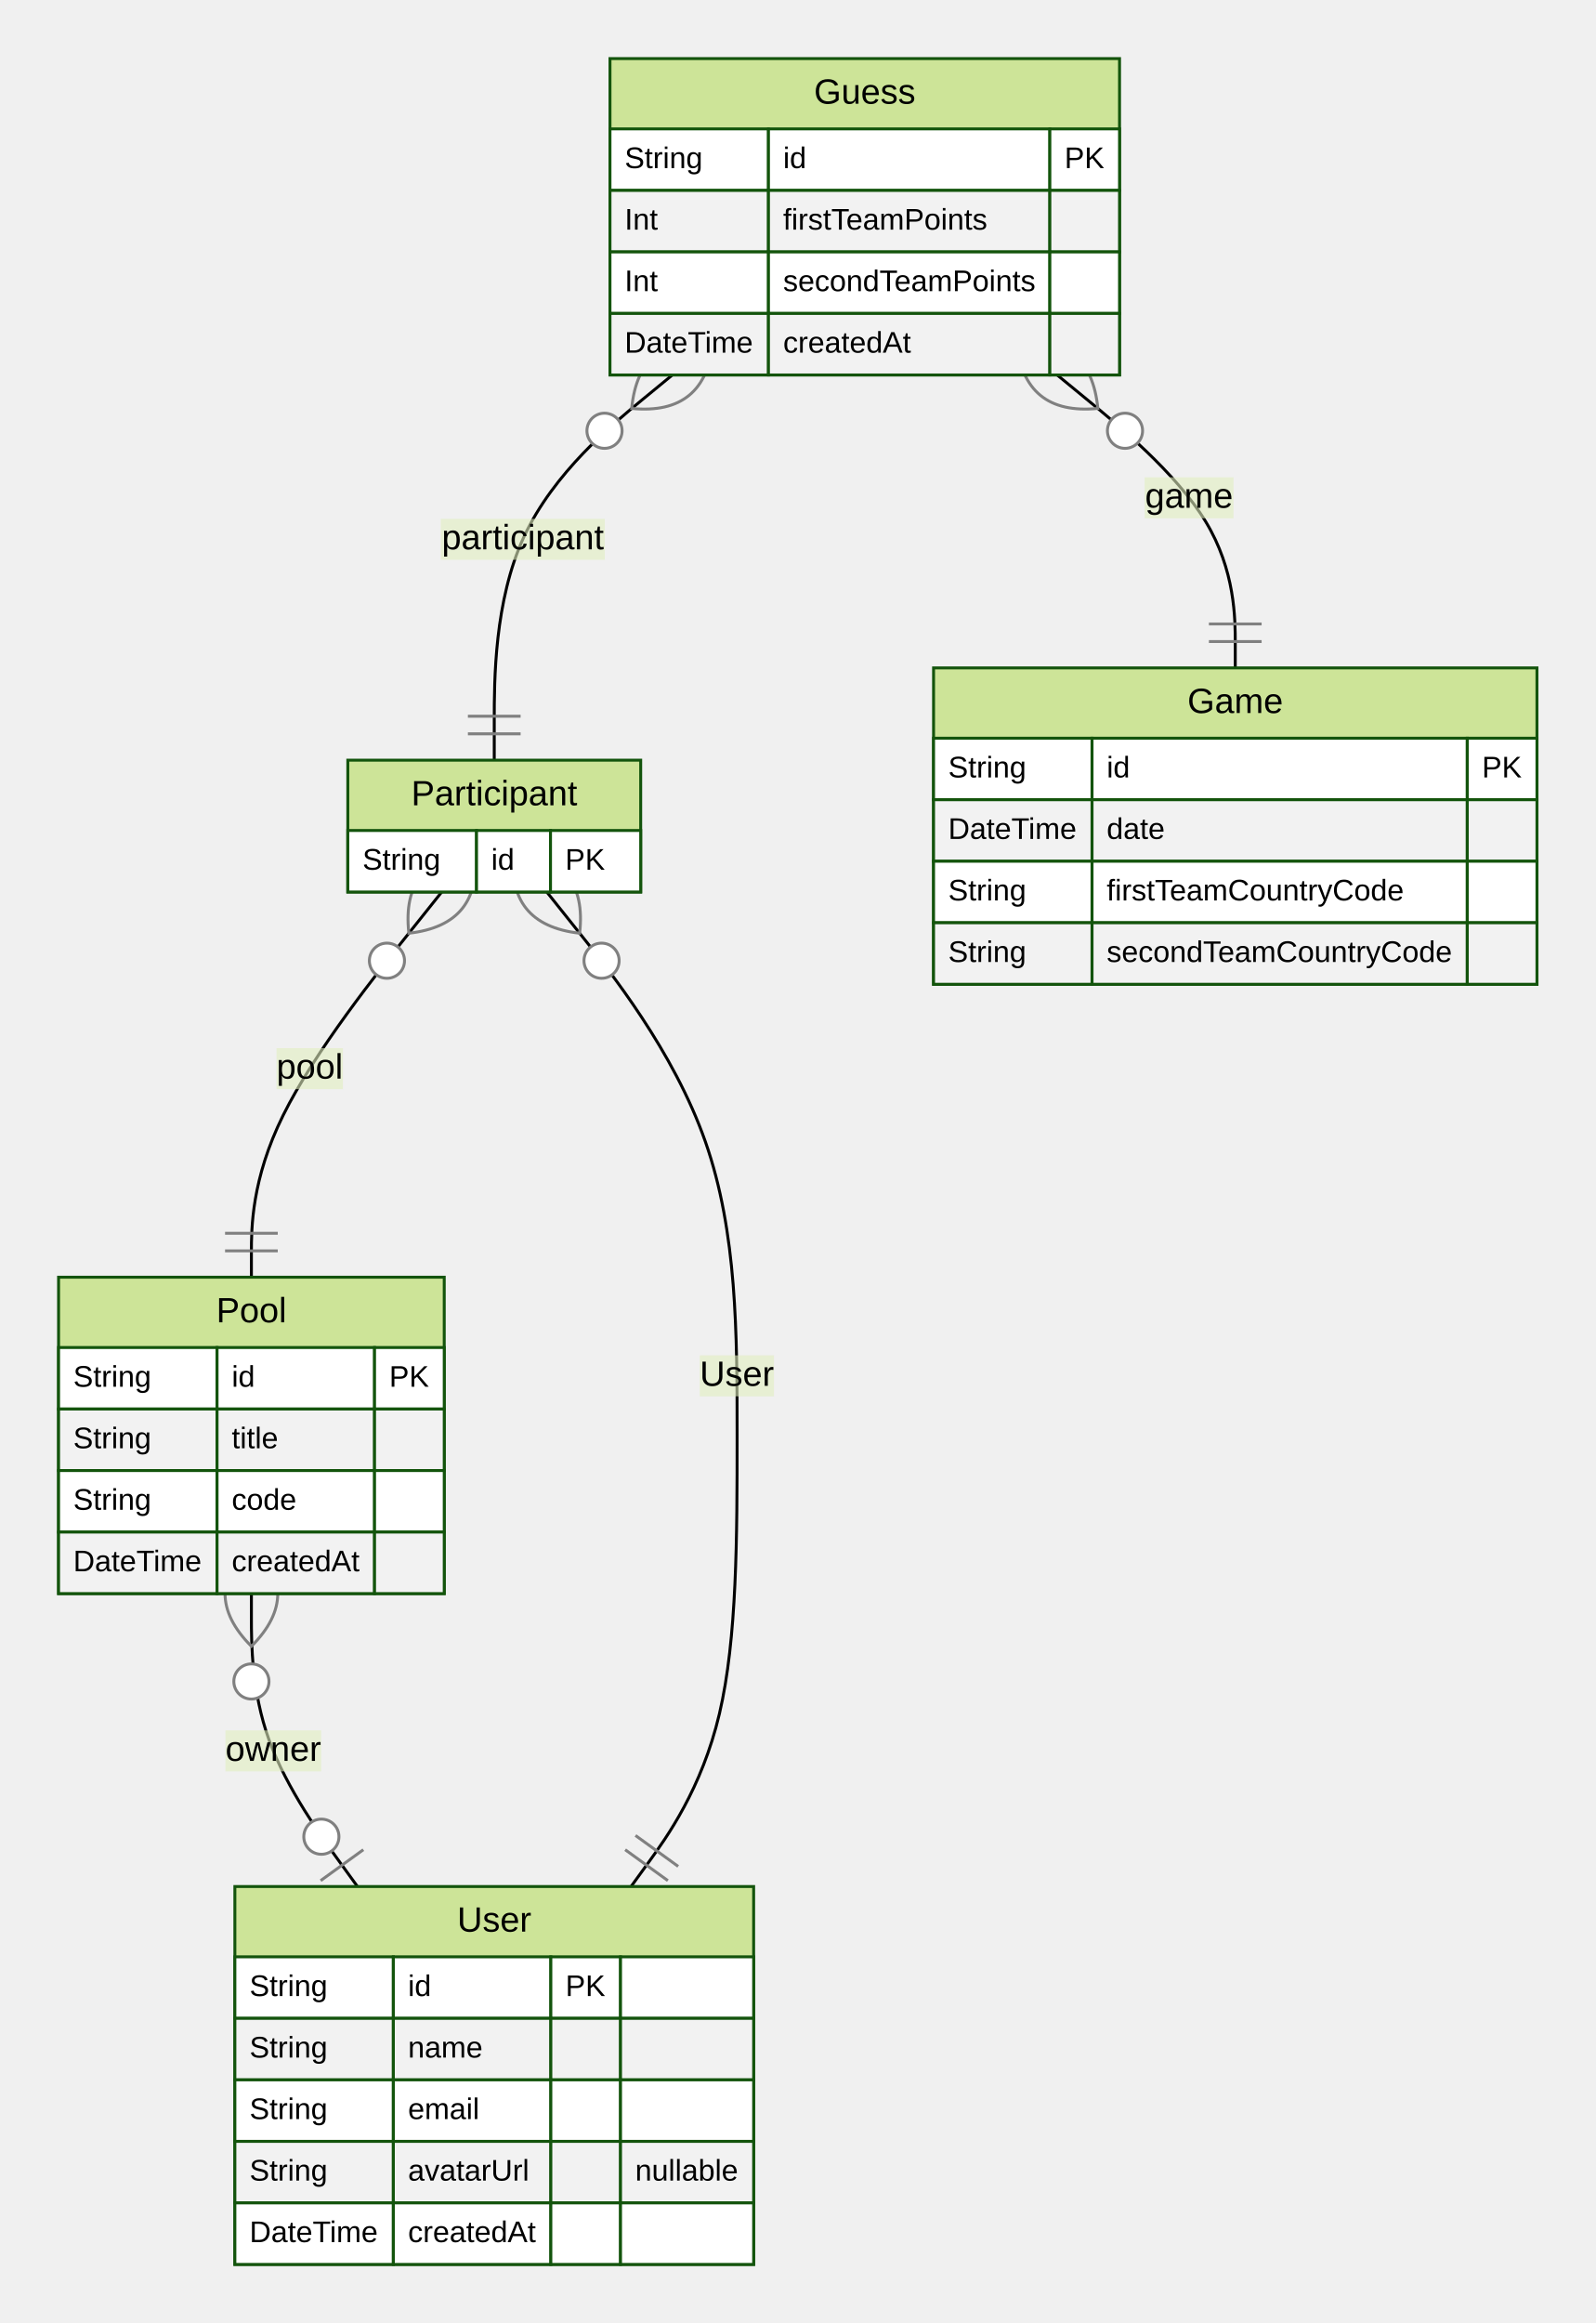
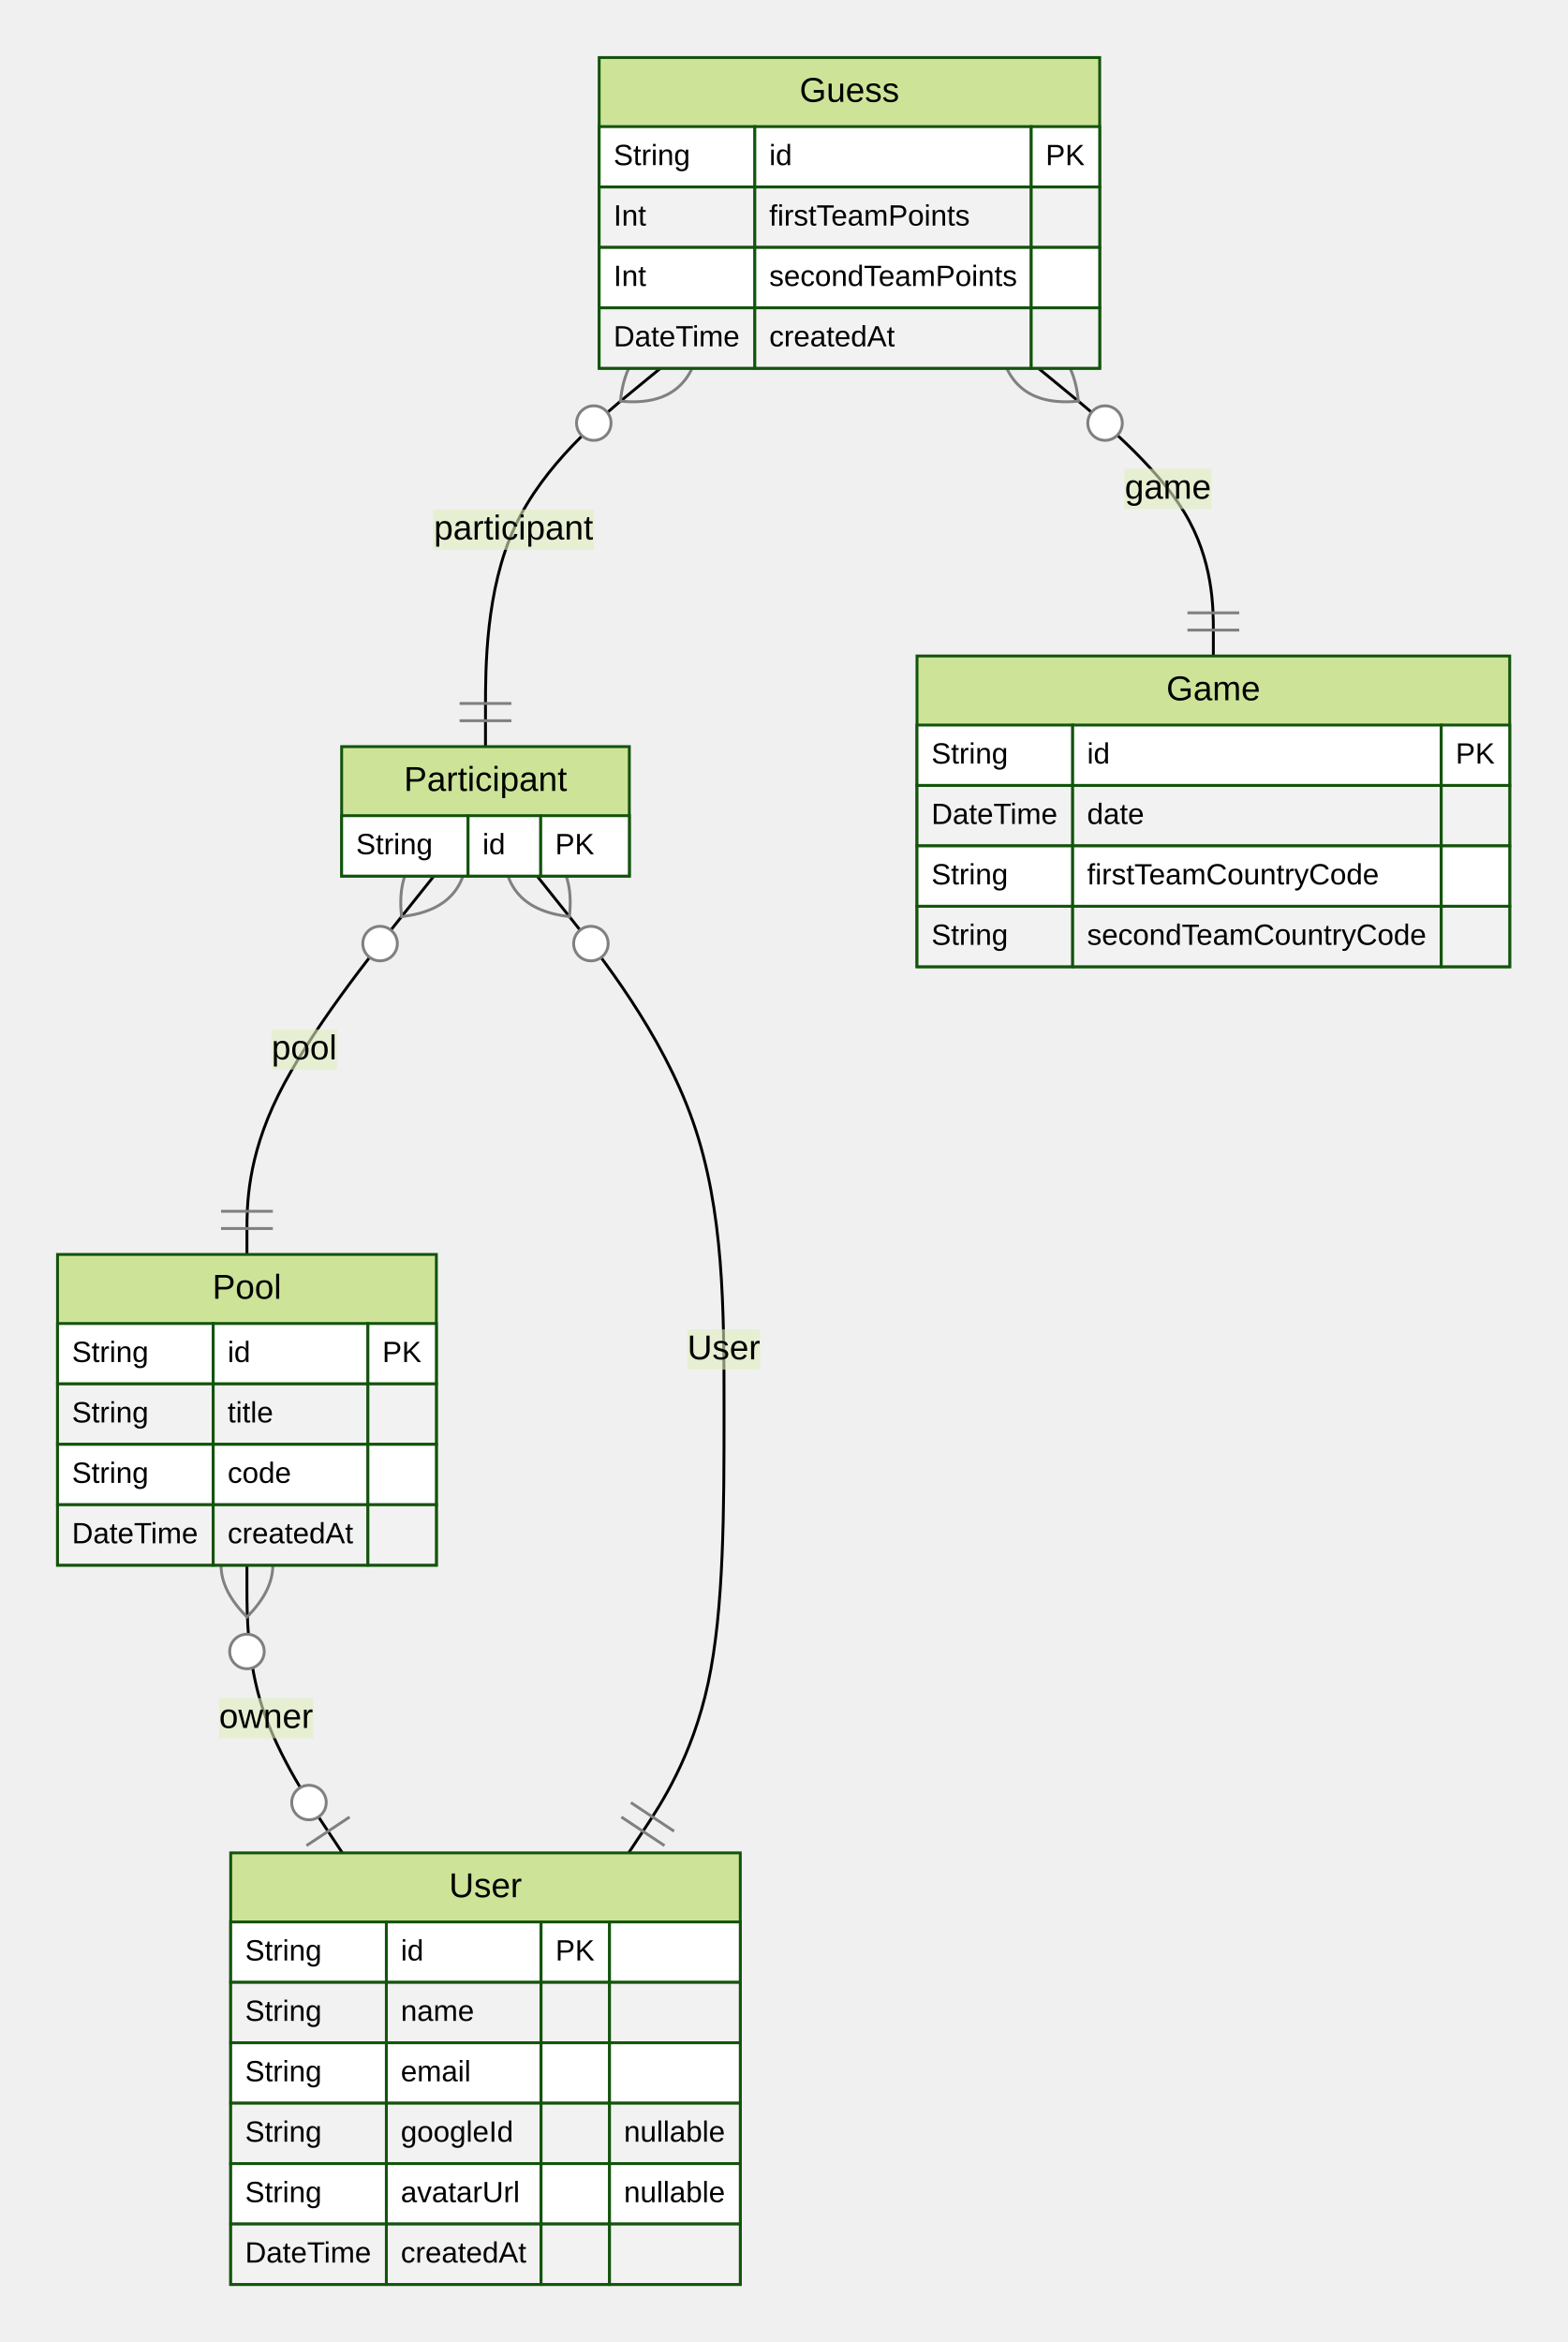
- <svg xmlns="http://www.w3.org/2000/svg" aria-labelledby="chart-title-mermaid-0 chart-desc-mermaid-0" role="img" viewBox="0 0 544.791 793" style="max-width: 544.791px; background-color: white;" width="100%" id="mermaid-0">
+ <svg xmlns="http://www.w3.org/2000/svg" aria-labelledby="chart-title-mermaid-0 chart-desc-mermaid-0" role="img" viewBox="0 0 544.791 814" style="max-width: 544.791px; background-color: white;" width="100%" id="mermaid-0">
  <style>#mermaid-0 {font-family:"trebuchet ms",verdana,arial,sans-serif;font-size:16px;fill:#000000;}#mermaid-0 .error-icon{fill:#552222;}#mermaid-0 .error-text{fill:#552222;stroke:#552222;}#mermaid-0 .edge-thickness-normal{stroke-width:2px;}#mermaid-0 .edge-thickness-thick{stroke-width:3.5px;}#mermaid-0 .edge-pattern-solid{stroke-dasharray:0;}#mermaid-0 .edge-pattern-dashed{stroke-dasharray:3;}#mermaid-0 .edge-pattern-dotted{stroke-dasharray:2;}#mermaid-0 .marker{fill:#000000;stroke:#000000;}#mermaid-0 .marker.cross{stroke:#000000;}#mermaid-0 svg{font-family:"trebuchet ms",verdana,arial,sans-serif;font-size:16px;}#mermaid-0 .entityBox{fill:#cde498;stroke:#13540c;}#mermaid-0 .attributeBoxOdd{fill:#ffffff;stroke:#13540c;}#mermaid-0 .attributeBoxEven{fill:#f2f2f2;stroke:#13540c;}#mermaid-0 .relationshipLabelBox{fill:hsl(78.158, 58.462%, 84.51%);opacity:0.7;background-color:hsl(78.158, 58.462%, 84.51%);}#mermaid-0 .relationshipLabelBox rect{opacity:0.5;}#mermaid-0 .relationshipLine{stroke:#000000;}#mermaid-0 :root{--mermaid-font-family:"trebuchet ms",verdana,arial,sans-serif;}</style>
  <g />
  <defs>
    <marker orient="auto" markerHeight="18" markerWidth="18" refY="9" refX="0" id="ONLY_ONE_START">
      <path d="M9,0 L9,18 M15,0 L15,18" fill="none" stroke="gray" />
    </marker>
  </defs>
  <defs>
    <marker orient="auto" markerHeight="18" markerWidth="18" refY="9" refX="18" id="ONLY_ONE_END">
      <path d="M3,0 L3,18 M9,0 L9,18" fill="none" stroke="gray" />
    </marker>
  </defs>
  <defs>
    <marker orient="auto" markerHeight="18" markerWidth="30" refY="9" refX="0" id="ZERO_OR_ONE_START">
      <circle r="6" cy="9" cx="21" fill="white" stroke="gray" />
      <path d="M9,0 L9,18" fill="none" stroke="gray" />
    </marker>
  </defs>
  <defs>
    <marker orient="auto" markerHeight="18" markerWidth="30" refY="9" refX="30" id="ZERO_OR_ONE_END">
      <circle r="6" cy="9" cx="9" fill="white" stroke="gray" />
      <path d="M21,0 L21,18" fill="none" stroke="gray" />
    </marker>
  </defs>
  <defs>
    <marker orient="auto" markerHeight="36" markerWidth="45" refY="18" refX="18" id="ONE_OR_MORE_START">
      <path d="M0,18 Q 18,0 36,18 Q 18,36 0,18 M42,9 L42,27" fill="none" stroke="gray" />
    </marker>
  </defs>
  <defs>
    <marker orient="auto" markerHeight="36" markerWidth="45" refY="18" refX="27" id="ONE_OR_MORE_END">
      <path d="M3,9 L3,27 M9,18 Q27,0 45,18 Q27,36 9,18" fill="none" stroke="gray" />
    </marker>
  </defs>
  <defs>
    <marker orient="auto" markerHeight="36" markerWidth="57" refY="18" refX="18" id="ZERO_OR_MORE_START">
      <circle r="6" cy="18" cx="48" fill="white" stroke="gray" />
      <path d="M0,18 Q18,0 36,18 Q18,36 0,18" fill="none" stroke="gray" />
    </marker>
  </defs>
  <defs>
    <marker orient="auto" markerHeight="36" markerWidth="57" refY="18" refX="39" id="ZERO_OR_MORE_END">
      <circle r="6" cy="18" cx="9" fill="white" stroke="gray" />
      <path d="M21,18 Q39,0 57,18 Q39,36 21,18" fill="none" stroke="gray" />
    </marker>
  </defs>
-   <path marker-start="url(#ZERO_OR_MORE_START)" marker-end="url(#ZERO_OR_ONE_END)" fill="none" stroke="gray" d="M85.841,544L85.841,552.333C85.841,560.667,85.841,577.333,91.876,594C97.911,610.667,109.981,627.333,116.016,635.667L122.051,644" class="er relationshipLine" />
-   <path marker-start="url(#ZERO_OR_MORE_START)" marker-end="url(#ONLY_ONE_END)" fill="none" stroke="gray" d="M186.702,304.5L197.532,318.083C208.362,331.667,230.023,358.833,240.853,389.75C251.683,420.667,251.683,455.333,251.683,490C251.683,524.667,251.683,559.333,245.648,585C239.613,610.667,227.543,627.333,221.508,635.667L215.473,644" class="er relationshipLine" />
+   <path marker-start="url(#ZERO_OR_MORE_START)" marker-end="url(#ZERO_OR_ONE_END)" fill="none" stroke="gray" d="M85.841,544L85.841,552.333C85.841,560.667,85.841,577.333,91.37,594C96.898,610.667,107.954,627.333,113.482,635.667L119.01,644" class="er relationshipLine" />
+   <path marker-start="url(#ZERO_OR_MORE_START)" marker-end="url(#ONLY_ONE_END)" fill="none" stroke="gray" d="M186.702,304.5L197.532,318.083C208.362,331.667,230.023,358.833,240.853,389.75C251.683,420.667,251.683,455.333,251.683,490C251.683,524.667,251.683,559.333,246.155,585C240.627,610.667,229.571,627.333,224.043,635.667L218.515,644" class="er relationshipLine" />
  <path marker-start="url(#ZERO_OR_MORE_START)" marker-end="url(#ONLY_ONE_END)" fill="none" stroke="gray" d="M150.823,304.5L139.992,318.083C129.162,331.667,107.502,358.833,96.672,380.75C85.841,402.667,85.841,419.333,85.841,427.667L85.841,436" class="er relationshipLine" />
  <path marker-start="url(#ZERO_OR_MORE_START)" marker-end="url(#ONLY_ONE_END)" fill="none" stroke="gray" d="M229.583,128L219.446,136.333C209.309,144.667,189.036,161.333,178.899,183.25C168.762,205.167,168.762,232.333,168.762,245.917L168.762,259.5" class="er relationshipLine" />
  <path marker-start="url(#ZERO_OR_MORE_START)" marker-end="url(#ONLY_ONE_END)" fill="none" stroke="gray" d="M360.956,128L371.093,136.333C381.23,144.667,401.503,161.333,411.64,178C421.777,194.667,421.777,211.333,421.777,219.667L421.777,228" class="er relationshipLine" />
  <g transform="translate(20,436 )" id="Pool">
    <rect height="108" width="131.683" y="0" x="0" stroke="gray" fill-opacity="100%" fill="honeydew" class="er entityBox" />
    <text transform="translate(65.84149,12)" style="font-family: &quot;trebuchet ms&quot;, verdana, arial, sans-serif;; font-size: 12px" text-anchor="middle" dominant-baseline="middle" y="0" x="0" id="entity-Pool" class="er entityLabel">Pool</text>
    <rect height="21" width="54.113" y="24" x="0" stroke="gray" fill-opacity="100%" fill="honeydew" class="er attributeBoxOdd" />
    <text transform="translate(5,34.5)" style="font-family: &quot;trebuchet ms&quot;, verdana, arial, sans-serif;; font-size: 10.2px" text-anchor="left" dominant-baseline="middle" y="0" x="0" id="entity-Pool-attr-1-type" class="er entityLabel">String</text>
    <rect height="21" width="53.775" y="24" x="54.113" stroke="gray" fill-opacity="100%" fill="honeydew" class="er attributeBoxOdd" />
    <text transform="translate(59.11313,34.5)" style="font-family: &quot;trebuchet ms&quot;, verdana, arial, sans-serif;; font-size: 10.2px" text-anchor="left" dominant-baseline="middle" y="0" x="0" id="entity-Pool-attr-1-name" class="er entityLabel">id</text>
    <rect height="21" width="23.795" y="24" x="107.888" stroke="gray" fill-opacity="100%" fill="honeydew" class="er attributeBoxOdd" />
    <text transform="translate(112.888,34.5)" style="font-family: &quot;trebuchet ms&quot;, verdana, arial, sans-serif;; font-size: 10.2px" text-anchor="left" dominant-baseline="middle" y="0" x="0" id="entity-Pool-attr-1-key" class="er entityLabel">PK</text>
    <rect height="21" width="54.113" y="45" x="0" stroke="gray" fill-opacity="100%" fill="honeydew" class="er attributeBoxEven" />
    <text transform="translate(5,55.5)" style="font-family: &quot;trebuchet ms&quot;, verdana, arial, sans-serif;; font-size: 10.2px" text-anchor="left" dominant-baseline="middle" y="0" x="0" id="entity-Pool-attr-2-type" class="er entityLabel">String</text>
    <rect height="21" width="53.775" y="45" x="54.113" stroke="gray" fill-opacity="100%" fill="honeydew" class="er attributeBoxEven" />
    <text transform="translate(59.11313,55.5)" style="font-family: &quot;trebuchet ms&quot;, verdana, arial, sans-serif;; font-size: 10.2px" text-anchor="left" dominant-baseline="middle" y="0" x="0" id="entity-Pool-attr-2-name" class="er entityLabel">title</text>
    <rect height="21" width="23.795" y="45" x="107.888" stroke="gray" fill-opacity="100%" fill="honeydew" class="er attributeBoxEven" />
    <text transform="translate(112.888,55.5)" style="font-family: &quot;trebuchet ms&quot;, verdana, arial, sans-serif;; font-size: 10.2px" text-anchor="left" dominant-baseline="middle" y="0" x="0" id="entity-Pool-attr-2-key" class="er entityLabel" />
    <rect height="21" width="54.113" y="66" x="0" stroke="gray" fill-opacity="100%" fill="honeydew" class="er attributeBoxOdd" />
    <text transform="translate(5,76.5)" style="font-family: &quot;trebuchet ms&quot;, verdana, arial, sans-serif;; font-size: 10.2px" text-anchor="left" dominant-baseline="middle" y="0" x="0" id="entity-Pool-attr-3-type" class="er entityLabel">String</text>
    <rect height="21" width="53.775" y="66" x="54.113" stroke="gray" fill-opacity="100%" fill="honeydew" class="er attributeBoxOdd" />
    <text transform="translate(59.11313,76.5)" style="font-family: &quot;trebuchet ms&quot;, verdana, arial, sans-serif;; font-size: 10.2px" text-anchor="left" dominant-baseline="middle" y="0" x="0" id="entity-Pool-attr-3-name" class="er entityLabel">code</text>
    <rect height="21" width="23.795" y="66" x="107.888" stroke="gray" fill-opacity="100%" fill="honeydew" class="er attributeBoxOdd" />
    <text transform="translate(112.888,76.5)" style="font-family: &quot;trebuchet ms&quot;, verdana, arial, sans-serif;; font-size: 10.2px" text-anchor="left" dominant-baseline="middle" y="0" x="0" id="entity-Pool-attr-3-key" class="er entityLabel" />
    <rect height="21" width="54.113" y="87" x="0" stroke="gray" fill-opacity="100%" fill="honeydew" class="er attributeBoxEven" />
    <text transform="translate(5,97.5)" style="font-family: &quot;trebuchet ms&quot;, verdana, arial, sans-serif;; font-size: 10.2px" text-anchor="left" dominant-baseline="middle" y="0" x="0" id="entity-Pool-attr-4-type" class="er entityLabel">DateTime</text>
    <rect height="21" width="53.775" y="87" x="54.113" stroke="gray" fill-opacity="100%" fill="honeydew" class="er attributeBoxEven" />
    <text transform="translate(59.11313,97.5)" style="font-family: &quot;trebuchet ms&quot;, verdana, arial, sans-serif;; font-size: 10.2px" text-anchor="left" dominant-baseline="middle" y="0" x="0" id="entity-Pool-attr-4-name" class="er entityLabel">createdAt</text>
    <rect height="21" width="23.795" y="87" x="107.888" stroke="gray" fill-opacity="100%" fill="honeydew" class="er attributeBoxEven" />
    <text transform="translate(112.888,97.5)" style="font-family: &quot;trebuchet ms&quot;, verdana, arial, sans-serif;; font-size: 10.2px" text-anchor="left" dominant-baseline="middle" y="0" x="0" id="entity-Pool-attr-4-key" class="er entityLabel" />
  </g>
  <g transform="translate(118.7622,259.5 )" id="Participant">
    <rect height="45" width="100" y="0" x="0" stroke="gray" fill-opacity="100%" fill="honeydew" class="er entityBox" />
    <text transform="translate(50,12)" style="font-family: &quot;trebuchet ms&quot;, verdana, arial, sans-serif;; font-size: 12px" text-anchor="middle" dominant-baseline="middle" y="0" x="0" id="entity-Participant" class="er entityLabel">Participant</text>
    <rect height="21" width="43.945" y="24" x="0" stroke="gray" fill-opacity="100%" fill="honeydew" class="er attributeBoxOdd" />
    <text transform="translate(5,34.5)" style="font-family: &quot;trebuchet ms&quot;, verdana, arial, sans-serif;; font-size: 10.2px" text-anchor="left" dominant-baseline="middle" y="0" x="0" id="entity-Participant-attr-1-type" class="er entityLabel">String</text>
    <rect height="21" width="25.262" y="24" x="43.945" stroke="gray" fill-opacity="100%" fill="honeydew" class="er attributeBoxOdd" />
    <text transform="translate(48.94526,34.5)" style="font-family: &quot;trebuchet ms&quot;, verdana, arial, sans-serif;; font-size: 10.2px" text-anchor="left" dominant-baseline="middle" y="0" x="0" id="entity-Participant-attr-1-name" class="er entityLabel">id</text>
    <rect height="21" width="30.793" y="24" x="69.207" stroke="gray" fill-opacity="100%" fill="honeydew" class="er attributeBoxOdd" />
    <text transform="translate(74.20681,34.5)" style="font-family: &quot;trebuchet ms&quot;, verdana, arial, sans-serif;; font-size: 10.2px" text-anchor="left" dominant-baseline="middle" y="0" x="0" id="entity-Participant-attr-1-key" class="er entityLabel">PK</text>
  </g>
  <g transform="translate(80.19414,644 )" id="User">
-     <rect height="129" width="177.136" y="0" x="0" stroke="gray" fill-opacity="100%" fill="honeydew" class="er entityBox" />
+     <rect height="150" width="177.136" y="0" x="0" stroke="gray" fill-opacity="100%" fill="honeydew" class="er entityBox" />
    <text transform="translate(88.5681,12)" style="font-family: &quot;trebuchet ms&quot;, verdana, arial, sans-serif;; font-size: 12px" text-anchor="middle" dominant-baseline="middle" y="0" x="0" id="entity-User" class="er entityLabel">User</text>
    <rect height="21" width="54.113" y="24" x="0" stroke="gray" fill-opacity="100%" fill="honeydew" class="er attributeBoxOdd" />
    <text transform="translate(5,34.5)" style="font-family: &quot;trebuchet ms&quot;, verdana, arial, sans-serif;; font-size: 10.2px" text-anchor="left" dominant-baseline="middle" y="0" x="0" id="entity-User-attr-1-type" class="er entityLabel">String</text>
    <rect height="21" width="53.775" y="24" x="54.113" stroke="gray" fill-opacity="100%" fill="honeydew" class="er attributeBoxOdd" />
    <text transform="translate(59.11313,34.5)" style="font-family: &quot;trebuchet ms&quot;, verdana, arial, sans-serif;; font-size: 10.2px" text-anchor="left" dominant-baseline="middle" y="0" x="0" id="entity-User-attr-1-name" class="er entityLabel">id</text>
    <rect height="21" width="23.795" y="24" x="107.888" stroke="gray" fill-opacity="100%" fill="honeydew" class="er attributeBoxOdd" />
    <text transform="translate(112.888,34.5)" style="font-family: &quot;trebuchet ms&quot;, verdana, arial, sans-serif;; font-size: 10.2px" text-anchor="left" dominant-baseline="middle" y="0" x="0" id="entity-User-attr-1-key" class="er entityLabel">PK</text>
    <rect height="21" width="45.453" y="24" x="131.683" stroke="gray" fill-opacity="100%" fill="honeydew" class="er attributeBoxOdd" />
    <text transform="translate(136.683,34.5)" style="font-family: &quot;trebuchet ms&quot;, verdana, arial, sans-serif;; font-size: 10.2px" text-anchor="left" dominant-baseline="middle" y="0" x="0" id="entity-User-attr-1-comment" class="er entityLabel" />
    <rect height="21" width="54.113" y="45" x="0" stroke="gray" fill-opacity="100%" fill="honeydew" class="er attributeBoxEven" />
    <text transform="translate(5,55.5)" style="font-family: &quot;trebuchet ms&quot;, verdana, arial, sans-serif;; font-size: 10.2px" text-anchor="left" dominant-baseline="middle" y="0" x="0" id="entity-User-attr-2-type" class="er entityLabel">String</text>
    <rect height="21" width="53.775" y="45" x="54.113" stroke="gray" fill-opacity="100%" fill="honeydew" class="er attributeBoxEven" />
    <text transform="translate(59.11313,55.5)" style="font-family: &quot;trebuchet ms&quot;, verdana, arial, sans-serif;; font-size: 10.2px" text-anchor="left" dominant-baseline="middle" y="0" x="0" id="entity-User-attr-2-name" class="er entityLabel">name</text>
    <rect height="21" width="23.795" y="45" x="107.888" stroke="gray" fill-opacity="100%" fill="honeydew" class="er attributeBoxEven" />
    <text transform="translate(112.888,55.5)" style="font-family: &quot;trebuchet ms&quot;, verdana, arial, sans-serif;; font-size: 10.2px" text-anchor="left" dominant-baseline="middle" y="0" x="0" id="entity-User-attr-2-key" class="er entityLabel" />
    <rect height="21" width="45.453" y="45" x="131.683" stroke="gray" fill-opacity="100%" fill="honeydew" class="er attributeBoxEven" />
    <text transform="translate(136.683,55.5)" style="font-family: &quot;trebuchet ms&quot;, verdana, arial, sans-serif;; font-size: 10.2px" text-anchor="left" dominant-baseline="middle" y="0" x="0" id="entity-User-attr-2-comment" class="er entityLabel" />
    <rect height="21" width="54.113" y="66" x="0" stroke="gray" fill-opacity="100%" fill="honeydew" class="er attributeBoxOdd" />
    <text transform="translate(5,76.5)" style="font-family: &quot;trebuchet ms&quot;, verdana, arial, sans-serif;; font-size: 10.2px" text-anchor="left" dominant-baseline="middle" y="0" x="0" id="entity-User-attr-3-type" class="er entityLabel">String</text>
    <rect height="21" width="53.775" y="66" x="54.113" stroke="gray" fill-opacity="100%" fill="honeydew" class="er attributeBoxOdd" />
    <text transform="translate(59.11313,76.5)" style="font-family: &quot;trebuchet ms&quot;, verdana, arial, sans-serif;; font-size: 10.2px" text-anchor="left" dominant-baseline="middle" y="0" x="0" id="entity-User-attr-3-name" class="er entityLabel">email</text>
    <rect height="21" width="23.795" y="66" x="107.888" stroke="gray" fill-opacity="100%" fill="honeydew" class="er attributeBoxOdd" />
    <text transform="translate(112.888,76.5)" style="font-family: &quot;trebuchet ms&quot;, verdana, arial, sans-serif;; font-size: 10.2px" text-anchor="left" dominant-baseline="middle" y="0" x="0" id="entity-User-attr-3-key" class="er entityLabel" />
    <rect height="21" width="45.453" y="66" x="131.683" stroke="gray" fill-opacity="100%" fill="honeydew" class="er attributeBoxOdd" />
    <text transform="translate(136.683,76.5)" style="font-family: &quot;trebuchet ms&quot;, verdana, arial, sans-serif;; font-size: 10.2px" text-anchor="left" dominant-baseline="middle" y="0" x="0" id="entity-User-attr-3-comment" class="er entityLabel" />
    <rect height="21" width="54.113" y="87" x="0" stroke="gray" fill-opacity="100%" fill="honeydew" class="er attributeBoxEven" />
    <text transform="translate(5,97.5)" style="font-family: &quot;trebuchet ms&quot;, verdana, arial, sans-serif;; font-size: 10.2px" text-anchor="left" dominant-baseline="middle" y="0" x="0" id="entity-User-attr-4-type" class="er entityLabel">String</text>
    <rect height="21" width="53.775" y="87" x="54.113" stroke="gray" fill-opacity="100%" fill="honeydew" class="er attributeBoxEven" />
-     <text transform="translate(59.11313,97.5)" style="font-family: &quot;trebuchet ms&quot;, verdana, arial, sans-serif;; font-size: 10.2px" text-anchor="left" dominant-baseline="middle" y="0" x="0" id="entity-User-attr-4-name" class="er entityLabel">avatarUrl</text>
+     <text transform="translate(59.11313,97.5)" style="font-family: &quot;trebuchet ms&quot;, verdana, arial, sans-serif;; font-size: 10.2px" text-anchor="left" dominant-baseline="middle" y="0" x="0" id="entity-User-attr-4-name" class="er entityLabel">googleId</text>
    <rect height="21" width="23.795" y="87" x="107.888" stroke="gray" fill-opacity="100%" fill="honeydew" class="er attributeBoxEven" />
    <text transform="translate(112.888,97.5)" style="font-family: &quot;trebuchet ms&quot;, verdana, arial, sans-serif;; font-size: 10.2px" text-anchor="left" dominant-baseline="middle" y="0" x="0" id="entity-User-attr-4-key" class="er entityLabel" />
    <rect height="21" width="45.453" y="87" x="131.683" stroke="gray" fill-opacity="100%" fill="honeydew" class="er attributeBoxEven" />
    <text transform="translate(136.683,97.5)" style="font-family: &quot;trebuchet ms&quot;, verdana, arial, sans-serif;; font-size: 10.2px" text-anchor="left" dominant-baseline="middle" y="0" x="0" id="entity-User-attr-4-comment" class="er entityLabel">nullable</text>
    <rect height="21" width="54.113" y="108" x="0" stroke="gray" fill-opacity="100%" fill="honeydew" class="er attributeBoxOdd" />
-     <text transform="translate(5,118.5)" style="font-family: &quot;trebuchet ms&quot;, verdana, arial, sans-serif;; font-size: 10.2px" text-anchor="left" dominant-baseline="middle" y="0" x="0" id="entity-User-attr-5-type" class="er entityLabel">DateTime</text>
+     <text transform="translate(5,118.5)" style="font-family: &quot;trebuchet ms&quot;, verdana, arial, sans-serif;; font-size: 10.2px" text-anchor="left" dominant-baseline="middle" y="0" x="0" id="entity-User-attr-5-type" class="er entityLabel">String</text>
    <rect height="21" width="53.775" y="108" x="54.113" stroke="gray" fill-opacity="100%" fill="honeydew" class="er attributeBoxOdd" />
-     <text transform="translate(59.11313,118.5)" style="font-family: &quot;trebuchet ms&quot;, verdana, arial, sans-serif;; font-size: 10.2px" text-anchor="left" dominant-baseline="middle" y="0" x="0" id="entity-User-attr-5-name" class="er entityLabel">createdAt</text>
+     <text transform="translate(59.11313,118.5)" style="font-family: &quot;trebuchet ms&quot;, verdana, arial, sans-serif;; font-size: 10.2px" text-anchor="left" dominant-baseline="middle" y="0" x="0" id="entity-User-attr-5-name" class="er entityLabel">avatarUrl</text>
    <rect height="21" width="23.795" y="108" x="107.888" stroke="gray" fill-opacity="100%" fill="honeydew" class="er attributeBoxOdd" />
    <text transform="translate(112.888,118.5)" style="font-family: &quot;trebuchet ms&quot;, verdana, arial, sans-serif;; font-size: 10.2px" text-anchor="left" dominant-baseline="middle" y="0" x="0" id="entity-User-attr-5-key" class="er entityLabel" />
    <rect height="21" width="45.453" y="108" x="131.683" stroke="gray" fill-opacity="100%" fill="honeydew" class="er attributeBoxOdd" />
-     <text transform="translate(136.683,118.5)" style="font-family: &quot;trebuchet ms&quot;, verdana, arial, sans-serif;; font-size: 10.2px" text-anchor="left" dominant-baseline="middle" y="0" x="0" id="entity-User-attr-5-comment" class="er entityLabel" />
+     <text transform="translate(136.683,118.5)" style="font-family: &quot;trebuchet ms&quot;, verdana, arial, sans-serif;; font-size: 10.2px" text-anchor="left" dominant-baseline="middle" y="0" x="0" id="entity-User-attr-5-comment" class="er entityLabel">nullable</text>
+     <rect height="21" width="54.113" y="129" x="0" stroke="gray" fill-opacity="100%" fill="honeydew" class="er attributeBoxEven" />
+     <text transform="translate(5,139.5)" style="font-family: &quot;trebuchet ms&quot;, verdana, arial, sans-serif;; font-size: 10.2px" text-anchor="left" dominant-baseline="middle" y="0" x="0" id="entity-User-attr-6-type" class="er entityLabel">DateTime</text>
+     <rect height="21" width="53.775" y="129" x="54.113" stroke="gray" fill-opacity="100%" fill="honeydew" class="er attributeBoxEven" />
+     <text transform="translate(59.11313,139.5)" style="font-family: &quot;trebuchet ms&quot;, verdana, arial, sans-serif;; font-size: 10.2px" text-anchor="left" dominant-baseline="middle" y="0" x="0" id="entity-User-attr-6-name" class="er entityLabel">createdAt</text>
+     <rect height="21" width="23.795" y="129" x="107.888" stroke="gray" fill-opacity="100%" fill="honeydew" class="er attributeBoxEven" />
+     <text transform="translate(112.888,139.5)" style="font-family: &quot;trebuchet ms&quot;, verdana, arial, sans-serif;; font-size: 10.2px" text-anchor="left" dominant-baseline="middle" y="0" x="0" id="entity-User-attr-6-key" class="er entityLabel" />
+     <rect height="21" width="45.453" y="129" x="131.683" stroke="gray" fill-opacity="100%" fill="honeydew" class="er attributeBoxEven" />
+     <text transform="translate(136.683,139.5)" style="font-family: &quot;trebuchet ms&quot;, verdana, arial, sans-serif;; font-size: 10.2px" text-anchor="left" dominant-baseline="middle" y="0" x="0" id="entity-User-attr-6-comment" class="er entityLabel" />
  </g>
  <g transform="translate(318.7622,228 )" id="Game">
    <rect height="108" width="206.029" y="0" x="0" stroke="gray" fill-opacity="100%" fill="honeydew" class="er entityBox" />
    <text transform="translate(103.0145,12)" style="font-family: &quot;trebuchet ms&quot;, verdana, arial, sans-serif;; font-size: 12px" text-anchor="middle" dominant-baseline="middle" y="0" x="0" id="entity-Game" class="er entityLabel">Game</text>
    <rect height="21" width="54.113" y="24" x="0" stroke="gray" fill-opacity="100%" fill="honeydew" class="er attributeBoxOdd" />
    <text transform="translate(5,34.5)" style="font-family: &quot;trebuchet ms&quot;, verdana, arial, sans-serif;; font-size: 10.2px" text-anchor="left" dominant-baseline="middle" y="0" x="0" id="entity-Game-attr-1-type" class="er entityLabel">String</text>
    <rect height="21" width="128.121" y="24" x="54.113" stroke="gray" fill-opacity="100%" fill="honeydew" class="er attributeBoxOdd" />
    <text transform="translate(59.11313,34.5)" style="font-family: &quot;trebuchet ms&quot;, verdana, arial, sans-serif;; font-size: 10.2px" text-anchor="left" dominant-baseline="middle" y="0" x="0" id="entity-Game-attr-1-name" class="er entityLabel">id</text>
    <rect height="21" width="23.795" y="24" x="182.234" stroke="gray" fill-opacity="100%" fill="honeydew" class="er attributeBoxOdd" />
    <text transform="translate(187.2339,34.5)" style="font-family: &quot;trebuchet ms&quot;, verdana, arial, sans-serif;; font-size: 10.2px" text-anchor="left" dominant-baseline="middle" y="0" x="0" id="entity-Game-attr-1-key" class="er entityLabel">PK</text>
    <rect height="21" width="54.113" y="45" x="0" stroke="gray" fill-opacity="100%" fill="honeydew" class="er attributeBoxEven" />
    <text transform="translate(5,55.5)" style="font-family: &quot;trebuchet ms&quot;, verdana, arial, sans-serif;; font-size: 10.2px" text-anchor="left" dominant-baseline="middle" y="0" x="0" id="entity-Game-attr-2-type" class="er entityLabel">DateTime</text>
    <rect height="21" width="128.121" y="45" x="54.113" stroke="gray" fill-opacity="100%" fill="honeydew" class="er attributeBoxEven" />
    <text transform="translate(59.11313,55.5)" style="font-family: &quot;trebuchet ms&quot;, verdana, arial, sans-serif;; font-size: 10.2px" text-anchor="left" dominant-baseline="middle" y="0" x="0" id="entity-Game-attr-2-name" class="er entityLabel">date</text>
    <rect height="21" width="23.795" y="45" x="182.234" stroke="gray" fill-opacity="100%" fill="honeydew" class="er attributeBoxEven" />
    <text transform="translate(187.2339,55.5)" style="font-family: &quot;trebuchet ms&quot;, verdana, arial, sans-serif;; font-size: 10.2px" text-anchor="left" dominant-baseline="middle" y="0" x="0" id="entity-Game-attr-2-key" class="er entityLabel" />
    <rect height="21" width="54.113" y="66" x="0" stroke="gray" fill-opacity="100%" fill="honeydew" class="er attributeBoxOdd" />
    <text transform="translate(5,76.5)" style="font-family: &quot;trebuchet ms&quot;, verdana, arial, sans-serif;; font-size: 10.2px" text-anchor="left" dominant-baseline="middle" y="0" x="0" id="entity-Game-attr-3-type" class="er entityLabel">String</text>
    <rect height="21" width="128.121" y="66" x="54.113" stroke="gray" fill-opacity="100%" fill="honeydew" class="er attributeBoxOdd" />
    <text transform="translate(59.11313,76.5)" style="font-family: &quot;trebuchet ms&quot;, verdana, arial, sans-serif;; font-size: 10.2px" text-anchor="left" dominant-baseline="middle" y="0" x="0" id="entity-Game-attr-3-name" class="er entityLabel">firstTeamCountryCode</text>
    <rect height="21" width="23.795" y="66" x="182.234" stroke="gray" fill-opacity="100%" fill="honeydew" class="er attributeBoxOdd" />
    <text transform="translate(187.2339,76.5)" style="font-family: &quot;trebuchet ms&quot;, verdana, arial, sans-serif;; font-size: 10.2px" text-anchor="left" dominant-baseline="middle" y="0" x="0" id="entity-Game-attr-3-key" class="er entityLabel" />
    <rect height="21" width="54.113" y="87" x="0" stroke="gray" fill-opacity="100%" fill="honeydew" class="er attributeBoxEven" />
    <text transform="translate(5,97.5)" style="font-family: &quot;trebuchet ms&quot;, verdana, arial, sans-serif;; font-size: 10.2px" text-anchor="left" dominant-baseline="middle" y="0" x="0" id="entity-Game-attr-4-type" class="er entityLabel">String</text>
    <rect height="21" width="128.121" y="87" x="54.113" stroke="gray" fill-opacity="100%" fill="honeydew" class="er attributeBoxEven" />
    <text transform="translate(59.11313,97.5)" style="font-family: &quot;trebuchet ms&quot;, verdana, arial, sans-serif;; font-size: 10.2px" text-anchor="left" dominant-baseline="middle" y="0" x="0" id="entity-Game-attr-4-name" class="er entityLabel">secondTeamCountryCode</text>
    <rect height="21" width="23.795" y="87" x="182.234" stroke="gray" fill-opacity="100%" fill="honeydew" class="er attributeBoxEven" />
    <text transform="translate(187.2339,97.5)" style="font-family: &quot;trebuchet ms&quot;, verdana, arial, sans-serif;; font-size: 10.2px" text-anchor="left" dominant-baseline="middle" y="0" x="0" id="entity-Game-attr-4-key" class="er entityLabel" />
  </g>
  <g transform="translate(208.2763,20 )" id="Guess">
    <rect height="108" width="173.986" y="0" x="0" stroke="gray" fill-opacity="100%" fill="honeydew" class="er entityBox" />
    <text transform="translate(86.99312,12)" style="font-family: &quot;trebuchet ms&quot;, verdana, arial, sans-serif;; font-size: 12px" text-anchor="middle" dominant-baseline="middle" y="0" x="0" id="entity-Guess" class="er entityLabel">Guess</text>
    <rect height="21" width="54.113" y="24" x="0" stroke="gray" fill-opacity="100%" fill="honeydew" class="er attributeBoxOdd" />
    <text transform="translate(5,34.5)" style="font-family: &quot;trebuchet ms&quot;, verdana, arial, sans-serif;; font-size: 10.2px" text-anchor="left" dominant-baseline="middle" y="0" x="0" id="entity-Guess-attr-1-type" class="er entityLabel">String</text>
    <rect height="21" width="96.078" y="24" x="54.113" stroke="gray" fill-opacity="100%" fill="honeydew" class="er attributeBoxOdd" />
    <text transform="translate(59.11313,34.5)" style="font-family: &quot;trebuchet ms&quot;, verdana, arial, sans-serif;; font-size: 10.2px" text-anchor="left" dominant-baseline="middle" y="0" x="0" id="entity-Guess-attr-1-name" class="er entityLabel">id</text>
    <rect height="21" width="23.795" y="24" x="150.191" stroke="gray" fill-opacity="100%" fill="honeydew" class="er attributeBoxOdd" />
    <text transform="translate(155.1913,34.5)" style="font-family: &quot;trebuchet ms&quot;, verdana, arial, sans-serif;; font-size: 10.2px" text-anchor="left" dominant-baseline="middle" y="0" x="0" id="entity-Guess-attr-1-key" class="er entityLabel">PK</text>
    <rect height="21" width="54.113" y="45" x="0" stroke="gray" fill-opacity="100%" fill="honeydew" class="er attributeBoxEven" />
    <text transform="translate(5,55.5)" style="font-family: &quot;trebuchet ms&quot;, verdana, arial, sans-serif;; font-size: 10.2px" text-anchor="left" dominant-baseline="middle" y="0" x="0" id="entity-Guess-attr-2-type" class="er entityLabel">Int</text>
    <rect height="21" width="96.078" y="45" x="54.113" stroke="gray" fill-opacity="100%" fill="honeydew" class="er attributeBoxEven" />
    <text transform="translate(59.11313,55.5)" style="font-family: &quot;trebuchet ms&quot;, verdana, arial, sans-serif;; font-size: 10.2px" text-anchor="left" dominant-baseline="middle" y="0" x="0" id="entity-Guess-attr-2-name" class="er entityLabel">firstTeamPoints</text>
    <rect height="21" width="23.795" y="45" x="150.191" stroke="gray" fill-opacity="100%" fill="honeydew" class="er attributeBoxEven" />
    <text transform="translate(155.1913,55.5)" style="font-family: &quot;trebuchet ms&quot;, verdana, arial, sans-serif;; font-size: 10.2px" text-anchor="left" dominant-baseline="middle" y="0" x="0" id="entity-Guess-attr-2-key" class="er entityLabel" />
    <rect height="21" width="54.113" y="66" x="0" stroke="gray" fill-opacity="100%" fill="honeydew" class="er attributeBoxOdd" />
    <text transform="translate(5,76.5)" style="font-family: &quot;trebuchet ms&quot;, verdana, arial, sans-serif;; font-size: 10.2px" text-anchor="left" dominant-baseline="middle" y="0" x="0" id="entity-Guess-attr-3-type" class="er entityLabel">Int</text>
    <rect height="21" width="96.078" y="66" x="54.113" stroke="gray" fill-opacity="100%" fill="honeydew" class="er attributeBoxOdd" />
    <text transform="translate(59.11313,76.5)" style="font-family: &quot;trebuchet ms&quot;, verdana, arial, sans-serif;; font-size: 10.2px" text-anchor="left" dominant-baseline="middle" y="0" x="0" id="entity-Guess-attr-3-name" class="er entityLabel">secondTeamPoints</text>
    <rect height="21" width="23.795" y="66" x="150.191" stroke="gray" fill-opacity="100%" fill="honeydew" class="er attributeBoxOdd" />
    <text transform="translate(155.1913,76.5)" style="font-family: &quot;trebuchet ms&quot;, verdana, arial, sans-serif;; font-size: 10.2px" text-anchor="left" dominant-baseline="middle" y="0" x="0" id="entity-Guess-attr-3-key" class="er entityLabel" />
    <rect height="21" width="54.113" y="87" x="0" stroke="gray" fill-opacity="100%" fill="honeydew" class="er attributeBoxEven" />
    <text transform="translate(5,97.5)" style="font-family: &quot;trebuchet ms&quot;, verdana, arial, sans-serif;; font-size: 10.2px" text-anchor="left" dominant-baseline="middle" y="0" x="0" id="entity-Guess-attr-4-type" class="er entityLabel">DateTime</text>
    <rect height="21" width="96.078" y="87" x="54.113" stroke="gray" fill-opacity="100%" fill="honeydew" class="er attributeBoxEven" />
    <text transform="translate(59.11313,97.5)" style="font-family: &quot;trebuchet ms&quot;, verdana, arial, sans-serif;; font-size: 10.2px" text-anchor="left" dominant-baseline="middle" y="0" x="0" id="entity-Guess-attr-4-name" class="er entityLabel">createdAt</text>
    <rect height="21" width="23.795" y="87" x="150.191" stroke="gray" fill-opacity="100%" fill="honeydew" class="er attributeBoxEven" />
    <text transform="translate(155.1913,97.5)" style="font-family: &quot;trebuchet ms&quot;, verdana, arial, sans-serif;; font-size: 10.2px" text-anchor="left" dominant-baseline="middle" y="0" x="0" id="entity-Guess-attr-4-key" class="er entityLabel" />
  </g>
-   <rect fill-opacity="85%" fill="white" height="14" width="32.688" y="590.7" x="76.968" class="er relationshipLabelBox" />
-   <text style="font-family: &quot;trebuchet ms&quot;, verdana, arial, sans-serif;; font-size: 12px" dominant-baseline="middle" text-anchor="middle" y="597.7" x="93.312" id="rel1" class="er relationshipLabel">owner</text>
-   <rect fill-opacity="85%" fill="white" height="14" width="25.344" y="462.676" x="238.93" class="er relationshipLabelBox" />
-   <text style="font-family: &quot;trebuchet ms&quot;, verdana, arial, sans-serif;; font-size: 12px" dominant-baseline="middle" text-anchor="middle" y="469.676" x="251.601" id="rel2" class="er relationshipLabel">User</text>
+   <rect fill-opacity="85%" fill="white" height="14" width="32.688" y="590.185" x="76.147" class="er relationshipLabelBox" />
+   <text style="font-family: &quot;trebuchet ms&quot;, verdana, arial, sans-serif;; font-size: 12px" dominant-baseline="middle" text-anchor="middle" y="597.185" x="92.491" id="rel1" class="er relationshipLabel">owner</text>
+   <rect fill-opacity="85%" fill="white" height="14" width="25.344" y="462.055" x="238.922" class="er relationshipLabelBox" />
+   <text style="font-family: &quot;trebuchet ms&quot;, verdana, arial, sans-serif;; font-size: 12px" dominant-baseline="middle" text-anchor="middle" y="469.055" x="251.594" id="rel2" class="er relationshipLabel">User</text>
  <rect fill-opacity="85%" fill="white" height="14" width="22.688" y="357.795" x="94.4" class="er relationshipLabelBox" />
  <text style="font-family: &quot;trebuchet ms&quot;, verdana, arial, sans-serif;; font-size: 12px" dominant-baseline="middle" text-anchor="middle" y="364.795" x="105.744" id="rel3" class="er relationshipLabel">pool</text>
  <rect fill-opacity="85%" fill="white" height="14" width="56.031" y="177.114" x="150.49" class="er relationshipLabelBox" />
  <text style="font-family: &quot;trebuchet ms&quot;, verdana, arial, sans-serif;; font-size: 12px" dominant-baseline="middle" text-anchor="middle" y="184.114" x="178.506" id="rel4" class="er relationshipLabel">participant</text>
  <rect fill-opacity="85%" fill="white" height="14" width="30.344" y="162.93" x="390.825" class="er relationshipLabelBox" />
  <text style="font-family: &quot;trebuchet ms&quot;, verdana, arial, sans-serif;; font-size: 12px" dominant-baseline="middle" text-anchor="middle" y="169.93" x="405.997" id="rel5" class="er relationshipLabel">game</text>
</svg>
